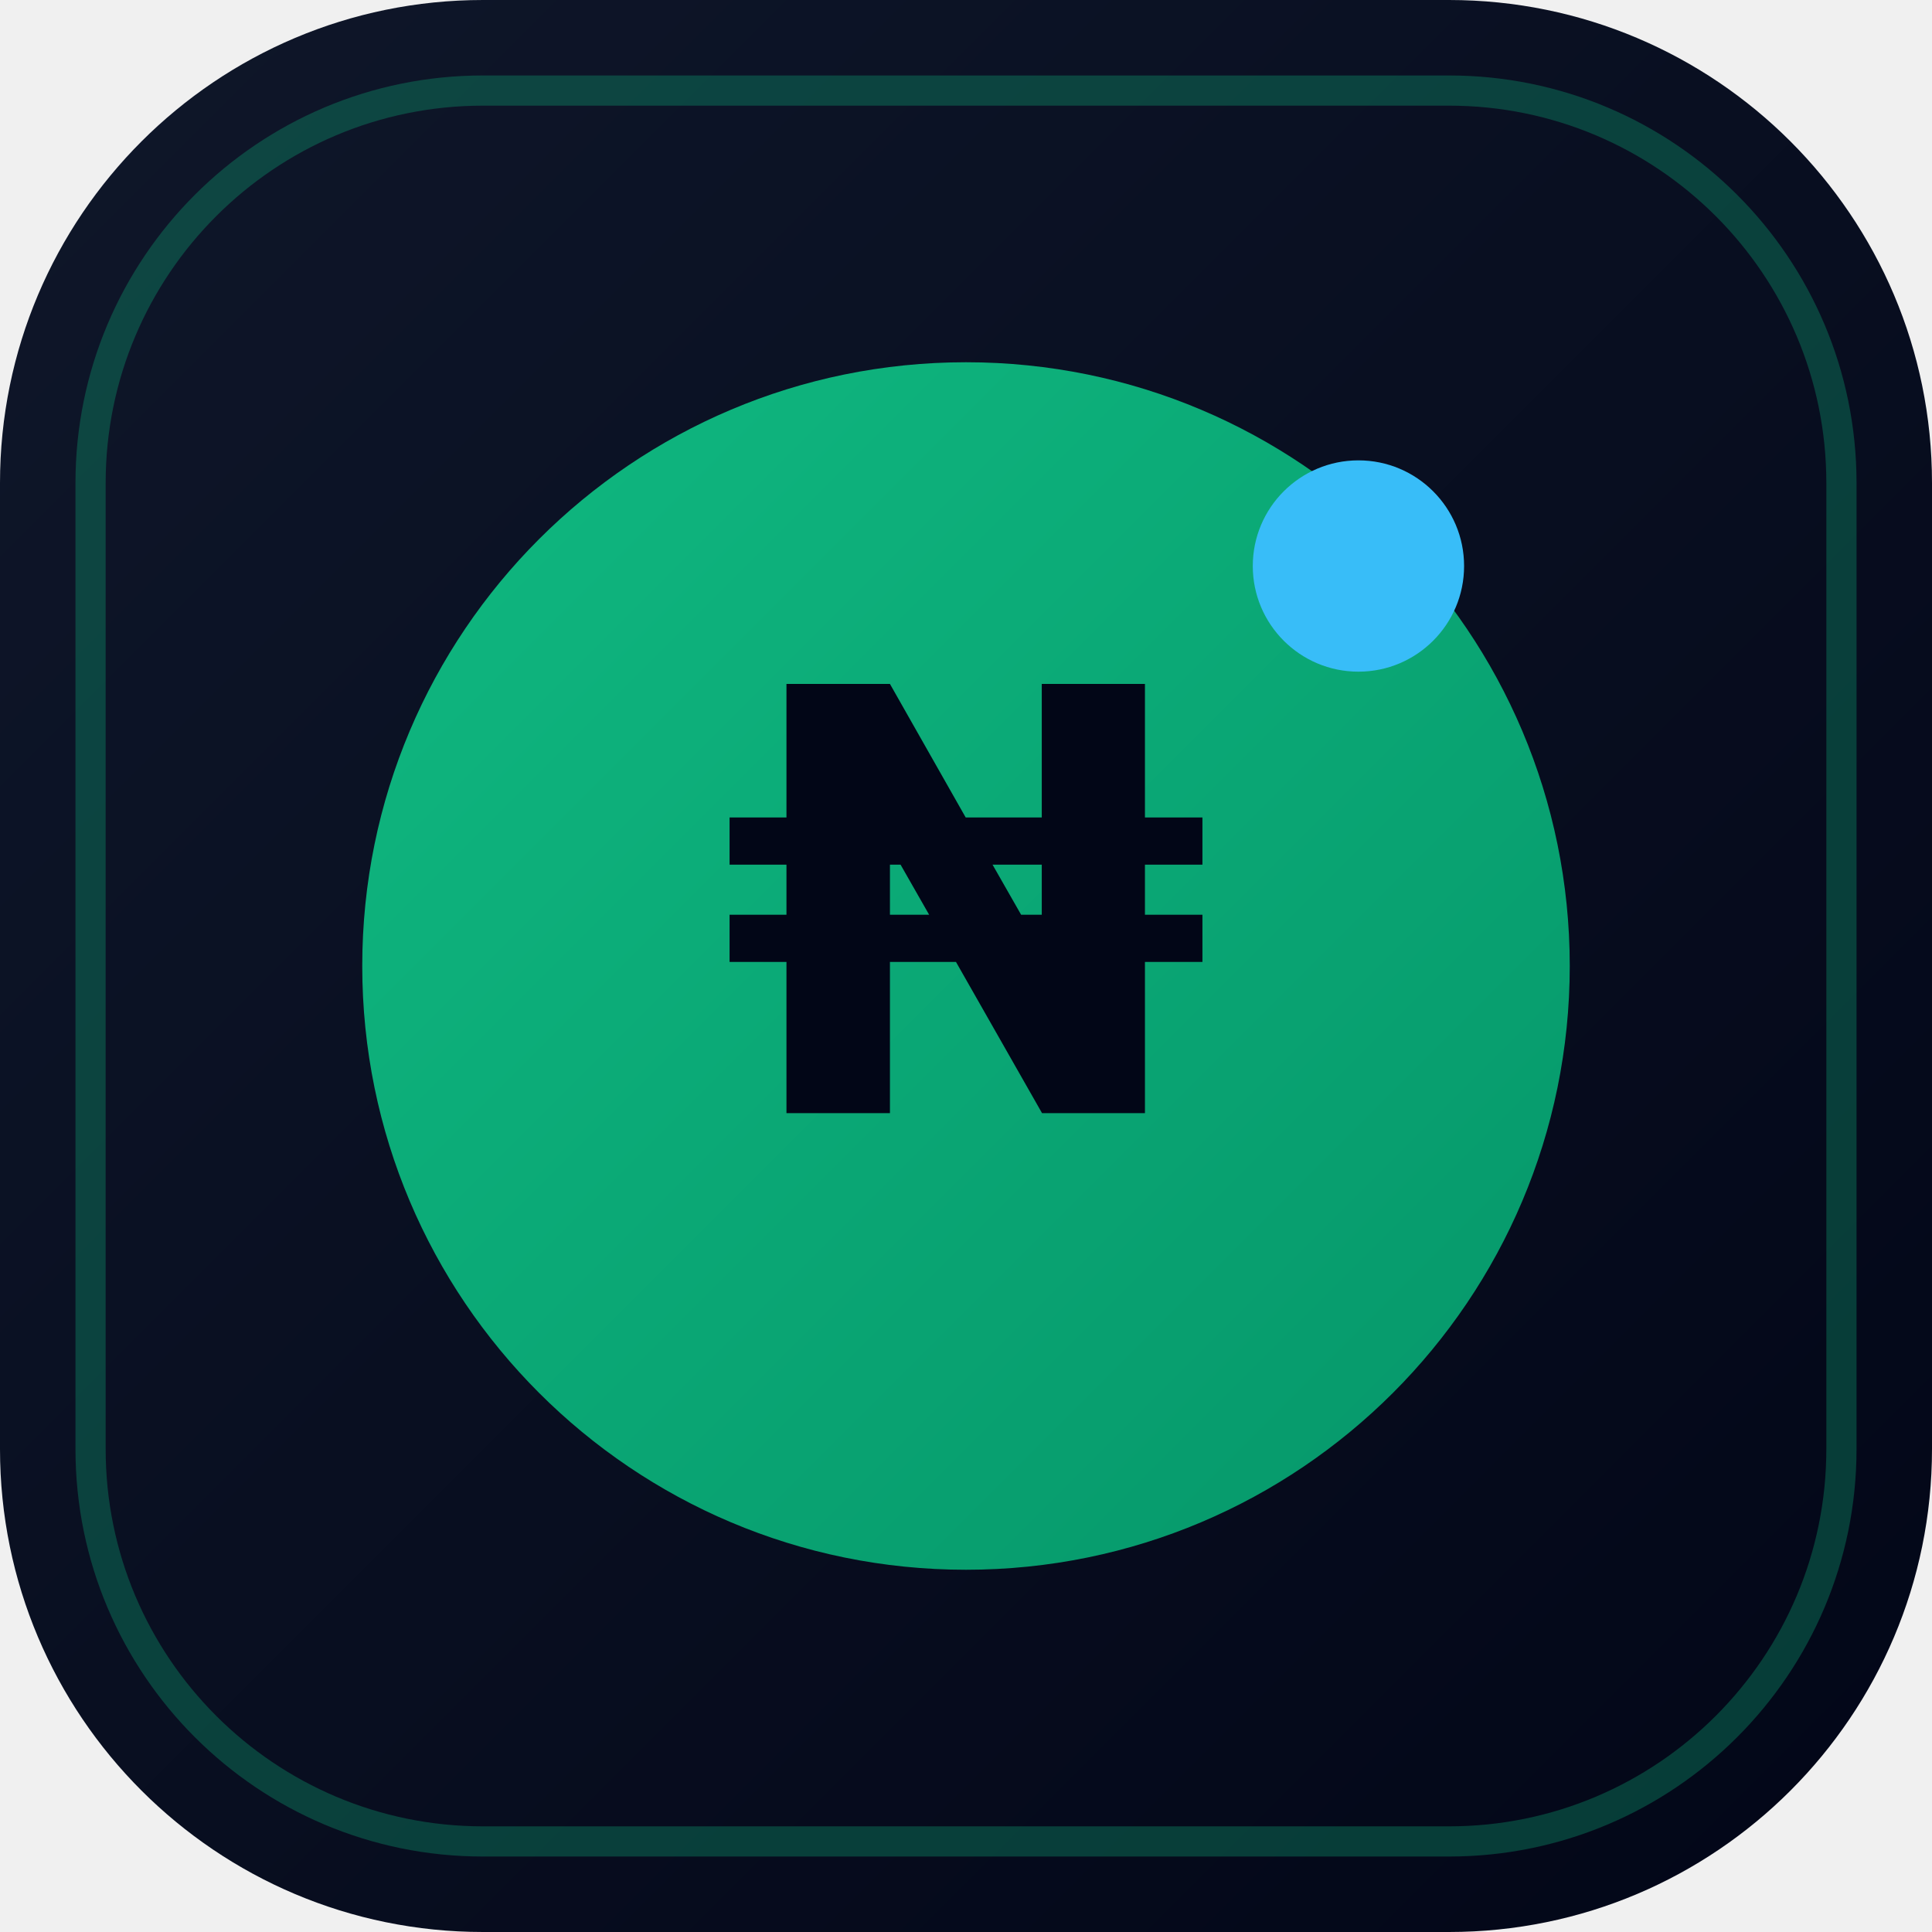
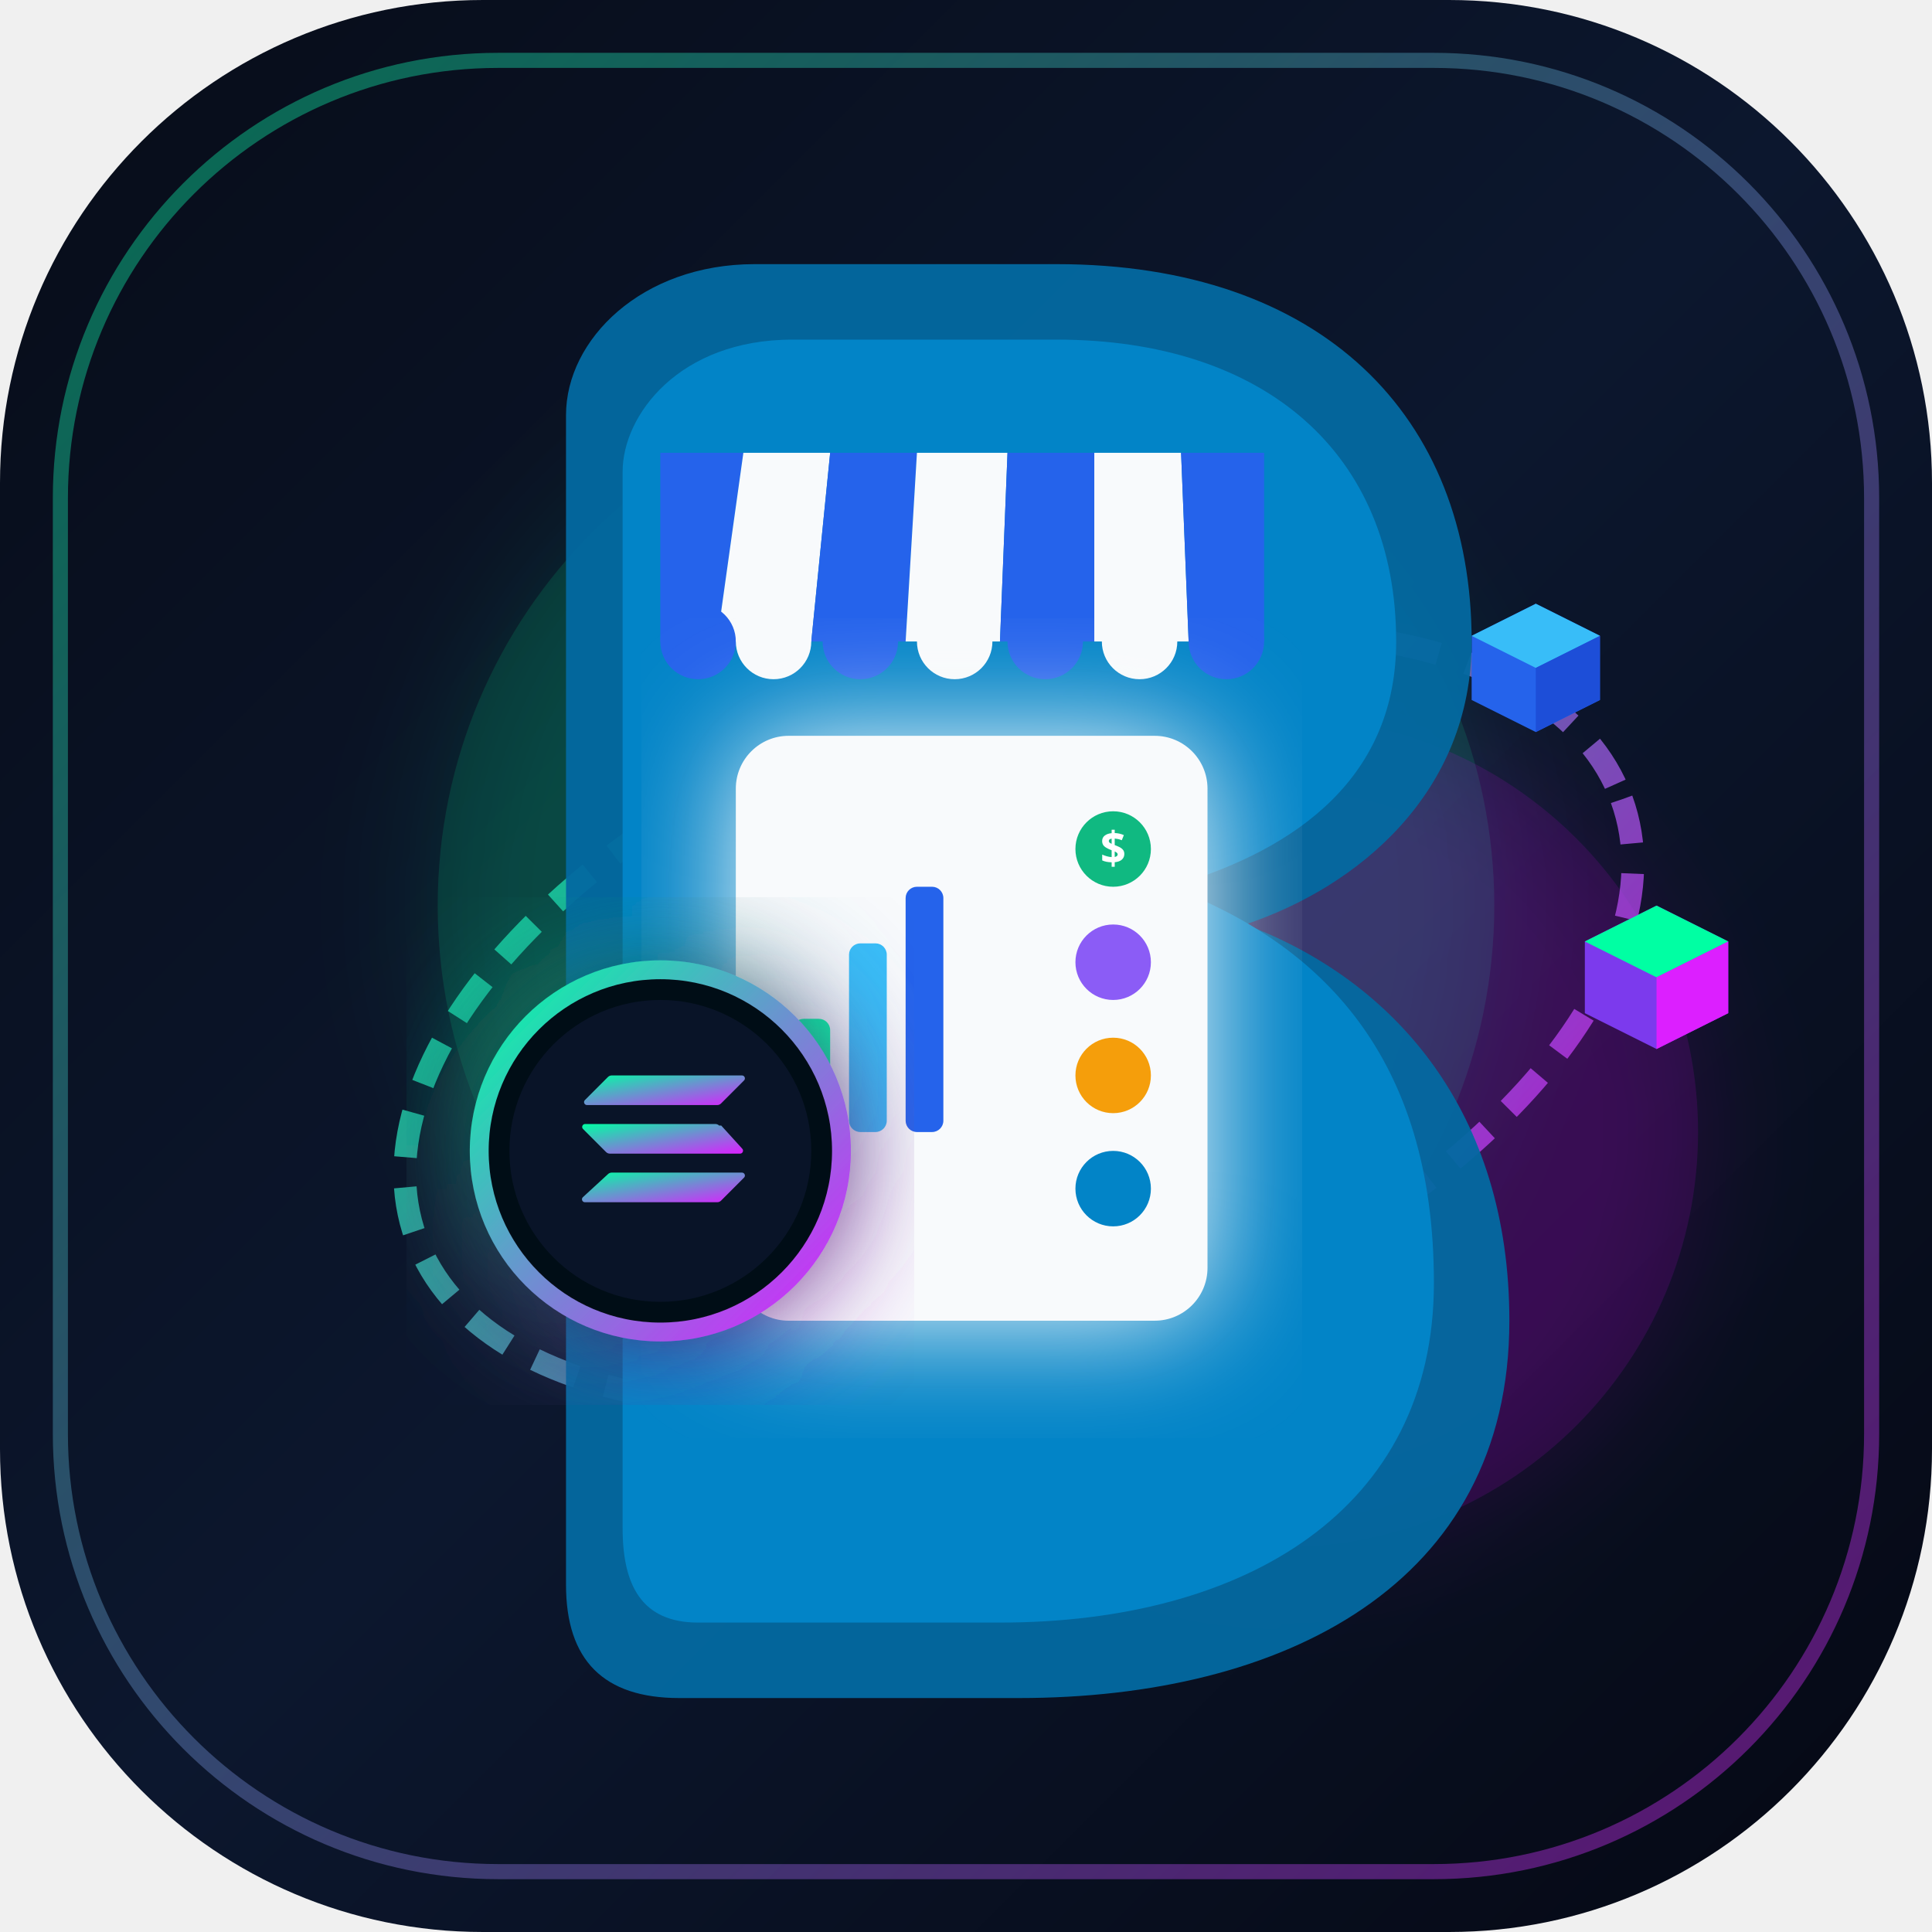
<svg xmlns="http://www.w3.org/2000/svg" viewBox="0 0 512 512" width="512" height="512">
  <defs>
    <linearGradient id="bgGrad" x1="0%" y1="0%" x2="100%" y2="100%">
-       <stop offset="0%" stop-color="#0f172a" />
-       <stop offset="100%" stop-color="#020617" />
+       <stop offset="0%" stop-color="#070c18" />
+       <stop offset="50%" stop-color="#0c172e" />
+       <stop offset="100%" stop-color="#050813" />
    </linearGradient>
-     <linearGradient id="emeraldGrad" x1="0%" y1="0%" x2="100%" y2="100%">
-       <stop offset="0%" stop-color="#10b981" />
-       <stop offset="100%" stop-color="#059669" />
+     <linearGradient id="solanaGrad" x1="0%" y1="0%" x2="100%" y2="100%">
+       <stop offset="0%" stop-color="#00FFA3" />
+       <stop offset="100%" stop-color="#DC1FFF" />
    </linearGradient>
+     <linearGradient id="cyanGrad" x1="0%" y1="0%" x2="100%" y2="100%">
+       <stop offset="0%" stop-color="#38bdf8" />
+       <stop offset="100%" stop-color="#0284c7" />
+     </linearGradient>
+     <linearGradient id="canopyBlue" x1="0%" y1="0%" x2="100%" y2="0%">
+       <stop offset="0%" stop-color="#0284c7" />
+       <stop offset="100%" stop-color="#2563eb" />
+     </linearGradient>
+     <filter id="glow" x="-20%" y="-20%" width="140%" height="140%">
+       <feGaussianBlur stdDeviation="16" result="blur" />
+       <feComposite in="SourceGraphic" in2="blur" operator="over" />
+     </filter>
  </defs>
  <rect width="512" height="512" rx="128" fill="url(#bgGrad)" />
-   <rect x="24" y="24" width="464" height="464" rx="104" fill="none" stroke="#10b981" stroke-width="8" stroke-opacity="0.3" />
-   <circle cx="256" cy="256" r="160" fill="url(#emeraldGrad)" />
-   <text x="256" y="295" font-family="-apple-system, BlinkMacSystemFont, 'Segoe UI', Roboto, sans-serif" font-size="160" font-weight="900" fill="#020617" text-anchor="middle">₦</text>
-   <circle cx="360" cy="150" r="28" fill="#38bdf8" />
+   <rect x="16" y="16" width="480" height="480" rx="116" fill="none" stroke="url(#solanaGrad)" stroke-width="4" stroke-opacity="0.4" />
+   <circle cx="256" cy="240" r="140" fill="#00FFA3" fill-opacity="0.12" filter="url(#glow)" />
+   <circle cx="340" cy="300" r="110" fill="#DC1FFF" fill-opacity="0.12" filter="url(#glow)" />
+   <ellipse cx="270" cy="270" rx="170" ry="90" fill="none" stroke="url(#solanaGrad)" stroke-width="6" stroke-dasharray="12 8" transform="rotate(-20 270 270)" opacity="0.75" />
+   <g transform="translate(390, 160) scale(0.85)">
+     <polygon points="20,0 40,10 40,30 20,40 0,30 0,10" fill="#2563eb" />
+     <polygon points="20,0 40,10 20,20 0,10" fill="#38bdf8" />
+     <polygon points="20,20 40,10 40,30 20,40" fill="#1d4ed8" />
+   </g>
+   <g transform="translate(420, 240) scale(0.95)">
+     <polygon points="20,0 40,10 40,30 20,40 0,30 0,10" fill="#7c3aed" />
+     <polygon points="20,0 40,10 20,20 0,10" fill="#00FFA3" />
+     <polygon points="20,20 40,10 40,30 20,40" fill="#DC1FFF" />
+   </g>
+   <path d="M150 110 C150 90, 170 70, 200 70 L280 70 C350 70, 390 110, 390 170 C390 210, 360 235, 330 245 C370 260, 400 295, 400 350 C400 420, 340 450, 270 450 L180 450 C160 450, 150 440, 150 420 Z" fill="#0369a1" opacity="0.95" />
+   <path d="M165 125 C165 110, 180 90, 210 90 L280 90 C335 90, 370 120, 370 170 C370 205, 345 225, 310 235 C350 250, 380 280, 380 340 C380 400, 330 430, 265 430 L185 430 C170 430, 165 420, 165 405 Z" fill="#0284c7" />
+   <g transform="translate(175, 120)">
+     <rect x="0" y="0" width="160" height="24" rx="4" fill="#0284c7" />
+     <path d="M0 0 L22 0 L15 50 L0 50 Z" fill="#2563eb" />
+     <path d="M22 0 L45 0 L40 50 L15 50 Z" fill="#f8fafc" />
+     <path d="M45 0 L68 0 L65 50 L40 50 Z" fill="#2563eb" />
+     <path d="M68 0 L92 0 L90 50 L65 50 Z" fill="#f8fafc" />
+     <path d="M92 0 L115 0 L115 50 L90 50 Z" fill="#2563eb" />
+     <path d="M115 0 L138 0 L140 50 L115 50 Z" fill="#f8fafc" />
+     <path d="M138 0 L160 0 L160 50 L140 50 Z" fill="#2563eb" />
+     <circle cx="10" cy="50" r="10" fill="#2563eb" />
+     <circle cx="30" cy="50" r="10" fill="#f8fafc" />
+     <circle cx="53" cy="50" r="10" fill="#2563eb" />
+     <circle cx="78" cy="50" r="10" fill="#f8fafc" />
+     <circle cx="102" cy="50" r="10" fill="#2563eb" />
+     <circle cx="127" cy="50" r="10" fill="#f8fafc" />
+     <circle cx="150" cy="50" r="10" fill="#2563eb" />
+   </g>
+   <rect x="195" y="195" width="125" height="155" rx="14" fill="#f8fafc" filter="url(#glow)" />
+   <rect x="210" y="270" width="10" height="30" rx="3" fill="#00FFA3" />
+   <rect x="225" y="250" width="10" height="50" rx="3" fill="#38bdf8" />
+   <rect x="240" y="235" width="10" height="65" rx="3" fill="#2563eb" />
+   <circle cx="295" cy="225" r="10" fill="#10b981" />
+   <text x="295" y="229" font-family="sans-serif" font-size="12" font-weight="900" fill="#ffffff" text-anchor="middle">$</text>
+   <circle cx="295" cy="255" r="10" fill="#8b5cf6" />
+   <circle cx="295" cy="285" r="10" fill="#f59e0b" />
+   <circle cx="295" cy="315" r="10" fill="#0284c7" />
+   <g transform="translate(130, 260)">
+     <circle cx="45" cy="45" r="48" fill="#060c18" stroke="url(#solanaGrad)" stroke-width="5" filter="url(#glow)" />
+     <circle cx="45" cy="45" r="40" fill="#091428" />
+     <g transform="translate(24, 25) scale(0.11)">
+       <path d="M64.6 237.9c2.4-2.4 5.7-3.8 9.2-3.8h313.7c6.3 0 9.5 7.6 5.1 12l-55.5 55.6c-2.4 2.4-5.7 3.8-9.2 3.8H9.2c-6.3 0-9.5-7.6-5.1-12l60.5-55.6z" fill="url(#solanaGrad)" />
+       <path d="M64.6 3.8C67 1.4 70.3 0 73.8 0h313.7c6.3 0 9.5 7.6 5.1 12L337.1 67.6c-2.4 2.4-5.7 3.8-9.2 3.8H14.2c-6.3 0-9.5-7.6-5.1-12L64.6 3.8z" fill="url(#solanaGrad)" />
+       <path d="M332.6 120.8c-2.4-2.4-5.7-3.8-9.2-3.8H9.7c-6.3 0-9.5 7.6-5.1 12l55.5 55.6c2.4 2.4 5.7 3.8 9.2 3.8h313.7c6.3 0 9.5-7.6 5.1-12l-50.5-55.6z" fill="url(#solanaGrad)" />
+     </g>
+   </g>
</svg>
